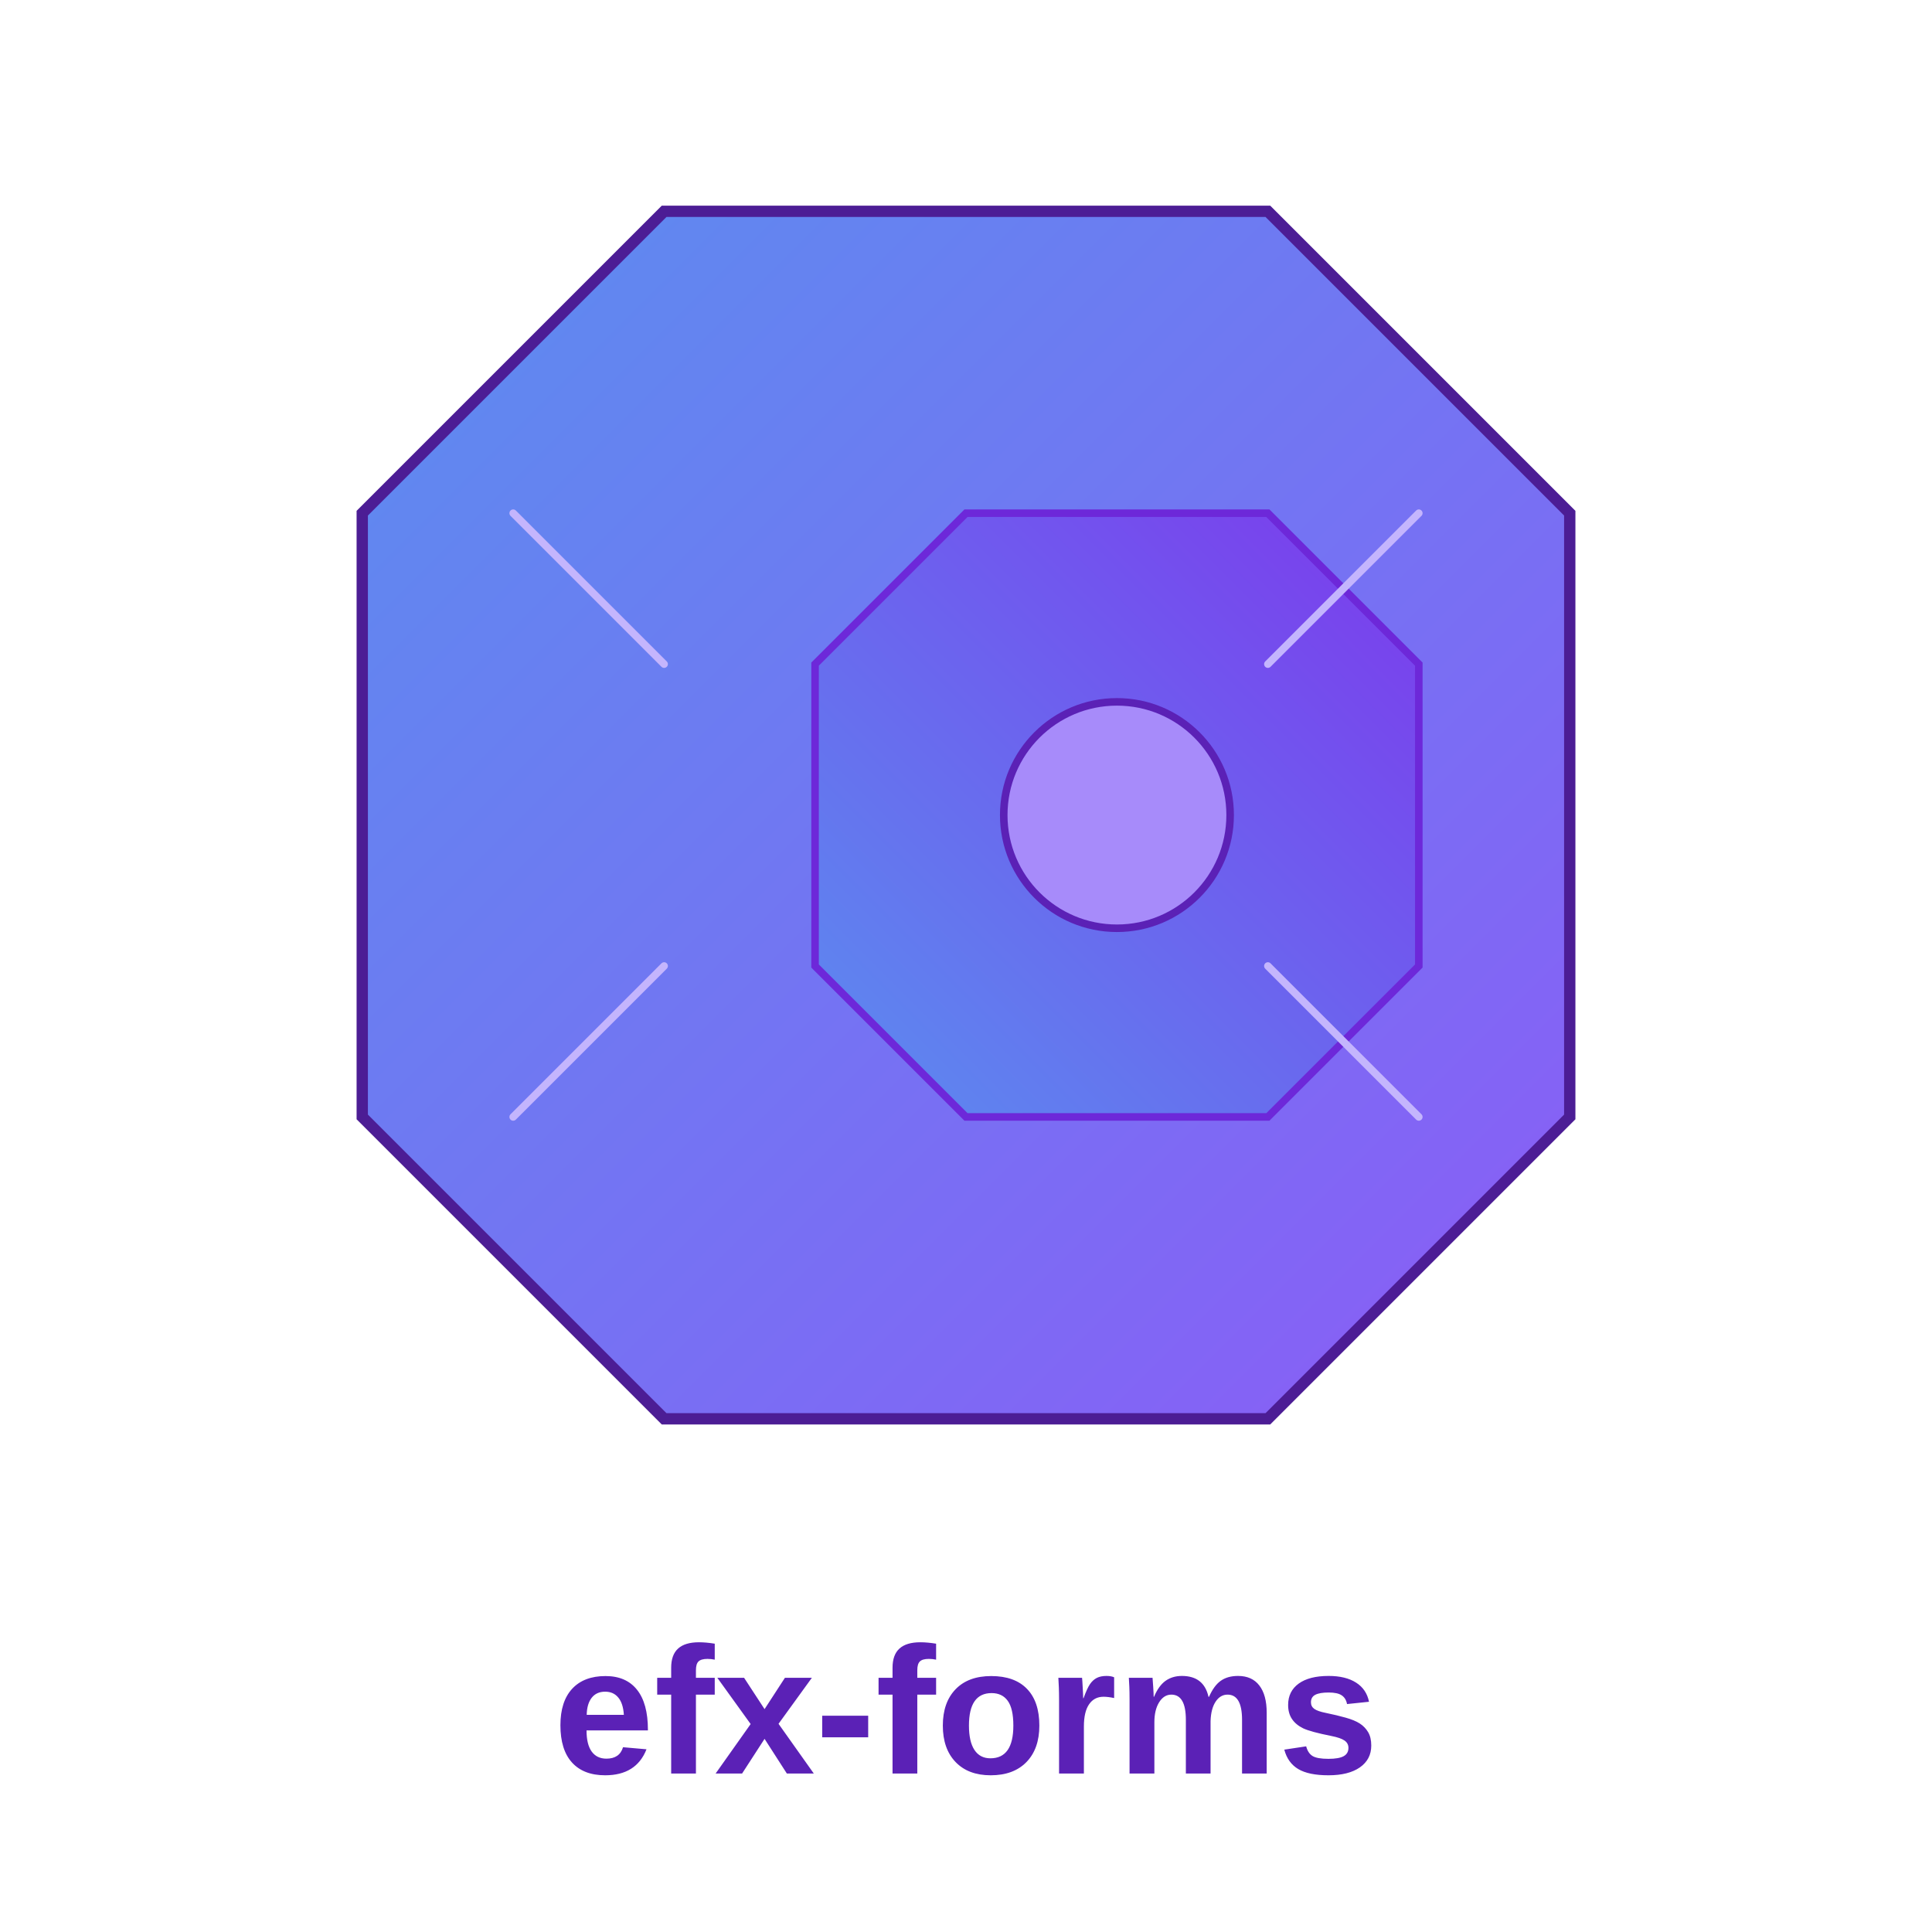
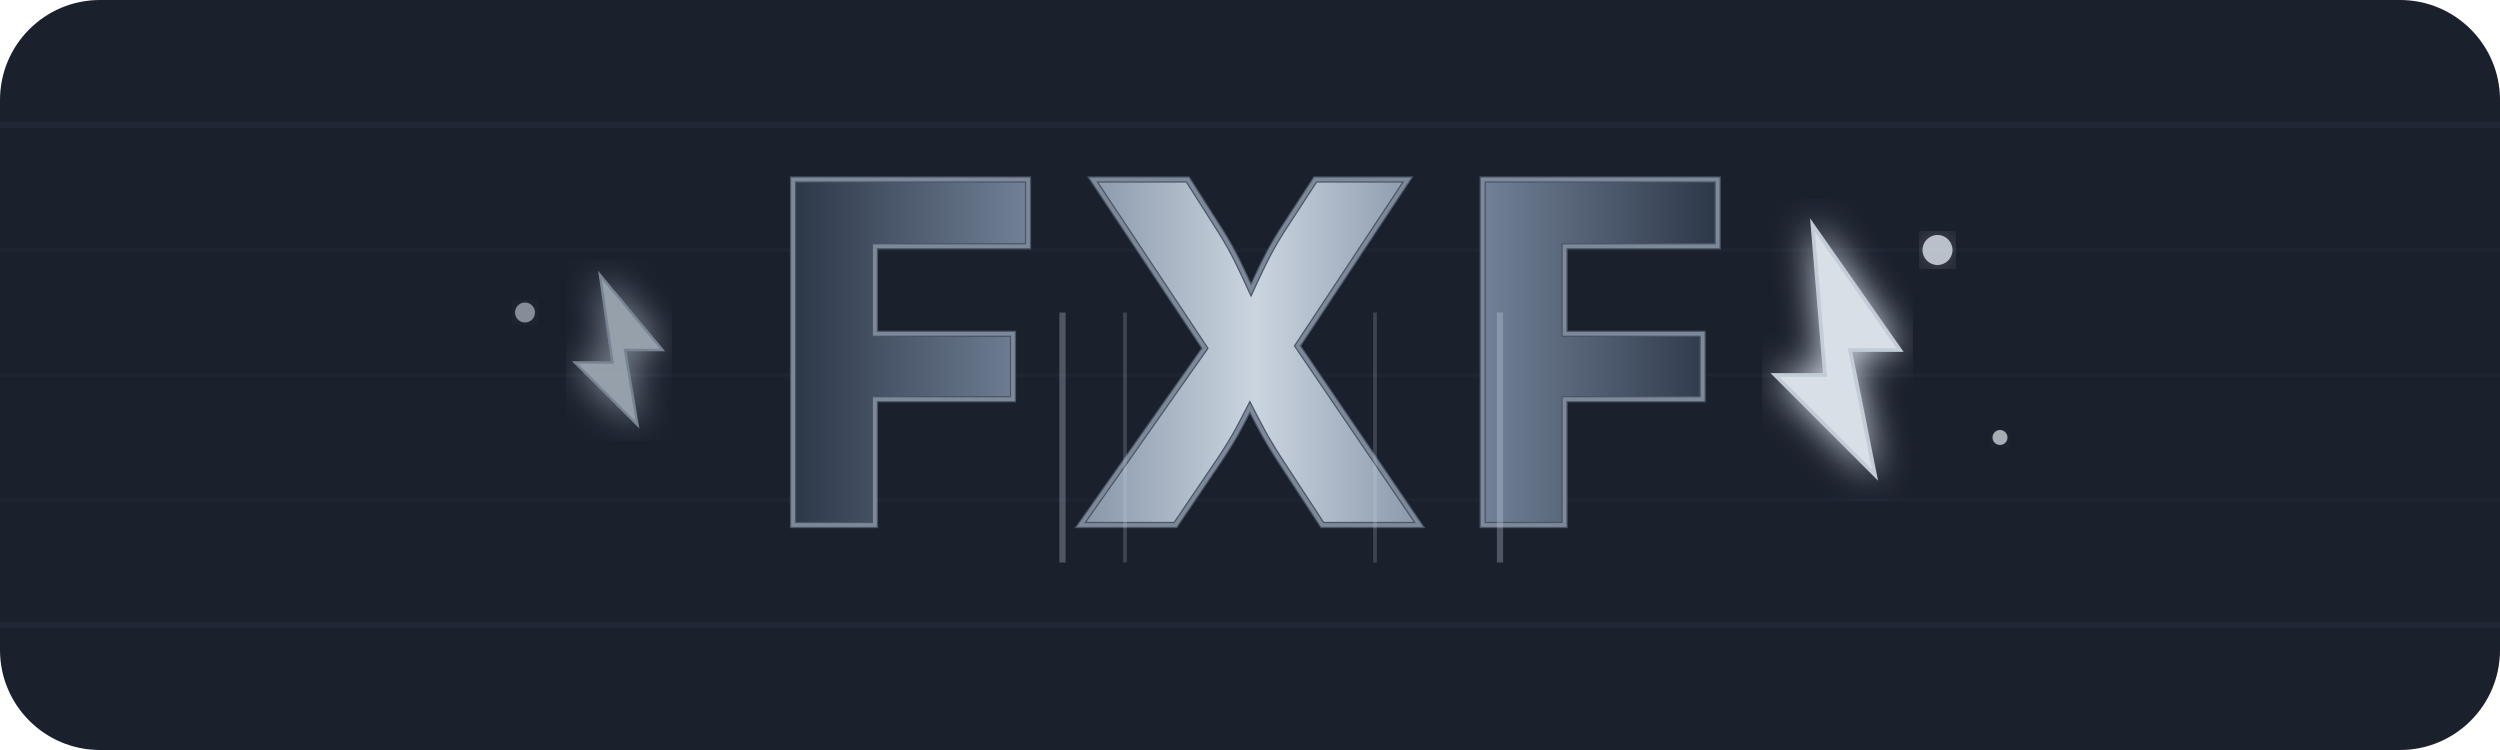
- <svg xmlns="http://www.w3.org/2000/svg" viewBox="0 0 512 512" width="512" height="512">
+ <svg xmlns="http://www.w3.org/2000/svg" viewBox="0 0 200 60">
  <defs>
-     <linearGradient id="grad1" x1="0%" y1="0%" x2="100%" y2="100%">
-       <stop offset="0%" style="stop-color:#5B8DEF;stop-opacity:1" />
-       <stop offset="100%" style="stop-color:#8B5CF6;stop-opacity:1" />
+     <linearGradient id="chromeGrad" x1="0%" y1="0%" x2="100%" y2="0%">
+       <stop offset="0%" style="stop-color:#2D3748" />
+       <stop offset="25%" style="stop-color:#718096" />
+       <stop offset="50%" style="stop-color:#CBD5E0" />
+       <stop offset="75%" style="stop-color:#718096" />
+       <stop offset="100%" style="stop-color:#2D3748" />
    </linearGradient>
-     <linearGradient id="grad2" x1="100%" y1="0%" x2="0%" y2="100%">
-       <stop offset="0%" style="stop-color:#7C3AED;stop-opacity:1" />
-       <stop offset="100%" style="stop-color:#5B8DEF;stop-opacity:1" />
-     </linearGradient>
+     <filter id="lightningGlow">
+       <feGaussianBlur stdDeviation="1.5" result="glow" />
+       <feMerge>
+         <feMergeNode in="glow" />
+         <feMergeNode in="SourceGraphic" />
+       </feMerge>
+     </filter>
  </defs>
-   <rect width="512" height="512" fill="none" />
-   <g transform="translate(56, 56)">
-     <path d="M120 0 L280 0 L360 80 L360 240 L280 320 L120 320 L40 240 L40 80 Z" fill="url(#grad1)" stroke="#4C1D95" stroke-width="3" />
-     <path d="M200 80 L280 80 L320 120 L320 200 L280 240 L200 240 L160 200 L160 120 Z" fill="url(#grad2)" stroke="#6D28D9" stroke-width="2" />
-     <circle cx="240" cy="160" r="30" fill="#A78BFA" stroke="#5B21B6" stroke-width="2" />
-     <path d="M80 80 L120 120 M320 80 L280 120 M320 240 L280 200 M80 240 L120 200" stroke="#C4B5FD" stroke-width="2" stroke-linecap="round" />
-   </g>
-   <text x="256" y="470" text-anchor="middle" font-family="Arial, sans-serif" font-size="48" font-weight="bold" fill="#5B21B6">efx-forms</text>
+   <rect x="0" y="0" width="200" height="60" fill="#1A202C" rx="8" />
+   <line x1="0" y1="10" x2="200" y2="10" stroke="#2D3748" stroke-width="0.5" opacity="0.3" />
+   <line x1="0" y1="20" x2="200" y2="20" stroke="#2D3748" stroke-width="0.3" opacity="0.2" />
+   <line x1="0" y1="30" x2="200" y2="30" stroke="#2D3748" stroke-width="0.3" opacity="0.2" />
+   <line x1="0" y1="40" x2="200" y2="40" stroke="#2D3748" stroke-width="0.3" opacity="0.2" />
+   <line x1="0" y1="50" x2="200" y2="50" stroke="#2D3748" stroke-width="0.5" opacity="0.3" />
+   <text x="100" y="42" font-family="system-ui, -apple-system, 'Segoe UI', sans-serif" font-size="38" font-weight="800" fill="url(#chromeGrad)" stroke="#4A5568" stroke-width="0.5" letter-spacing="2" text-anchor="middle">FXF</text>
+   <text x="100" y="42" font-family="system-ui, -apple-system, 'Segoe UI', sans-serif" font-size="38" font-weight="800" fill="none" stroke="#CBD5E0" stroke-width="0.3" letter-spacing="2" text-anchor="middle" opacity="0.4">FXF</text>
+   <path d="M145 18 L152 28 L148 28 L150 38 L142 30 L146 30 Z" fill="#E2E8F0" stroke="#CBD5E0" stroke-width="0.3" filter="url(#lightningGlow)" opacity="0.95" />
+   <path d="M48 22 L53 28 L50 28 L51 34 L46 29 L49 29 Z" fill="#CBD5E0" stroke="#A0AEC0" stroke-width="0.2" filter="url(#lightningGlow)" opacity="0.7" />
+   <line x1="85" y1="25" x2="85" y2="45" stroke="#CBD5E0" stroke-width="0.5" opacity="0.3" />
+   <line x1="90" y1="25" x2="90" y2="45" stroke="#CBD5E0" stroke-width="0.3" opacity="0.2" />
+   <line x1="110" y1="25" x2="110" y2="45" stroke="#CBD5E0" stroke-width="0.3" opacity="0.2" />
+   <line x1="120" y1="25" x2="120" y2="45" stroke="#CBD5E0" stroke-width="0.5" opacity="0.3" />
+   <circle cx="155" cy="20" r="1.2" fill="#E2E8F0" filter="url(#lightningGlow)" opacity="0.8">
+     <animate attributeName="opacity" values="0.8;1;0.8" dur="0.6s" repeatCount="indefinite" />
+   </circle>
+   <circle cx="42" cy="25" r="0.8" fill="#CBD5E0" filter="url(#lightningGlow)" opacity="0.6">
+     <animate attributeName="opacity" values="0.6;0.9;0.6" dur="0.8s" repeatCount="indefinite" />
+   </circle>
+   <circle cx="160" cy="35" r="0.6" fill="#E2E8F0" filter="url(#lightningGlow)" opacity="0.7">
+     <animate attributeName="opacity" values="0.7;1;0.7" dur="1s" repeatCount="indefinite" />
+   </circle>
+   <line x1="20" y1="52" x2="180" y2="52" stroke="url(#chromeGrad)" stroke-width="1" opacity="0.4" />
</svg>
